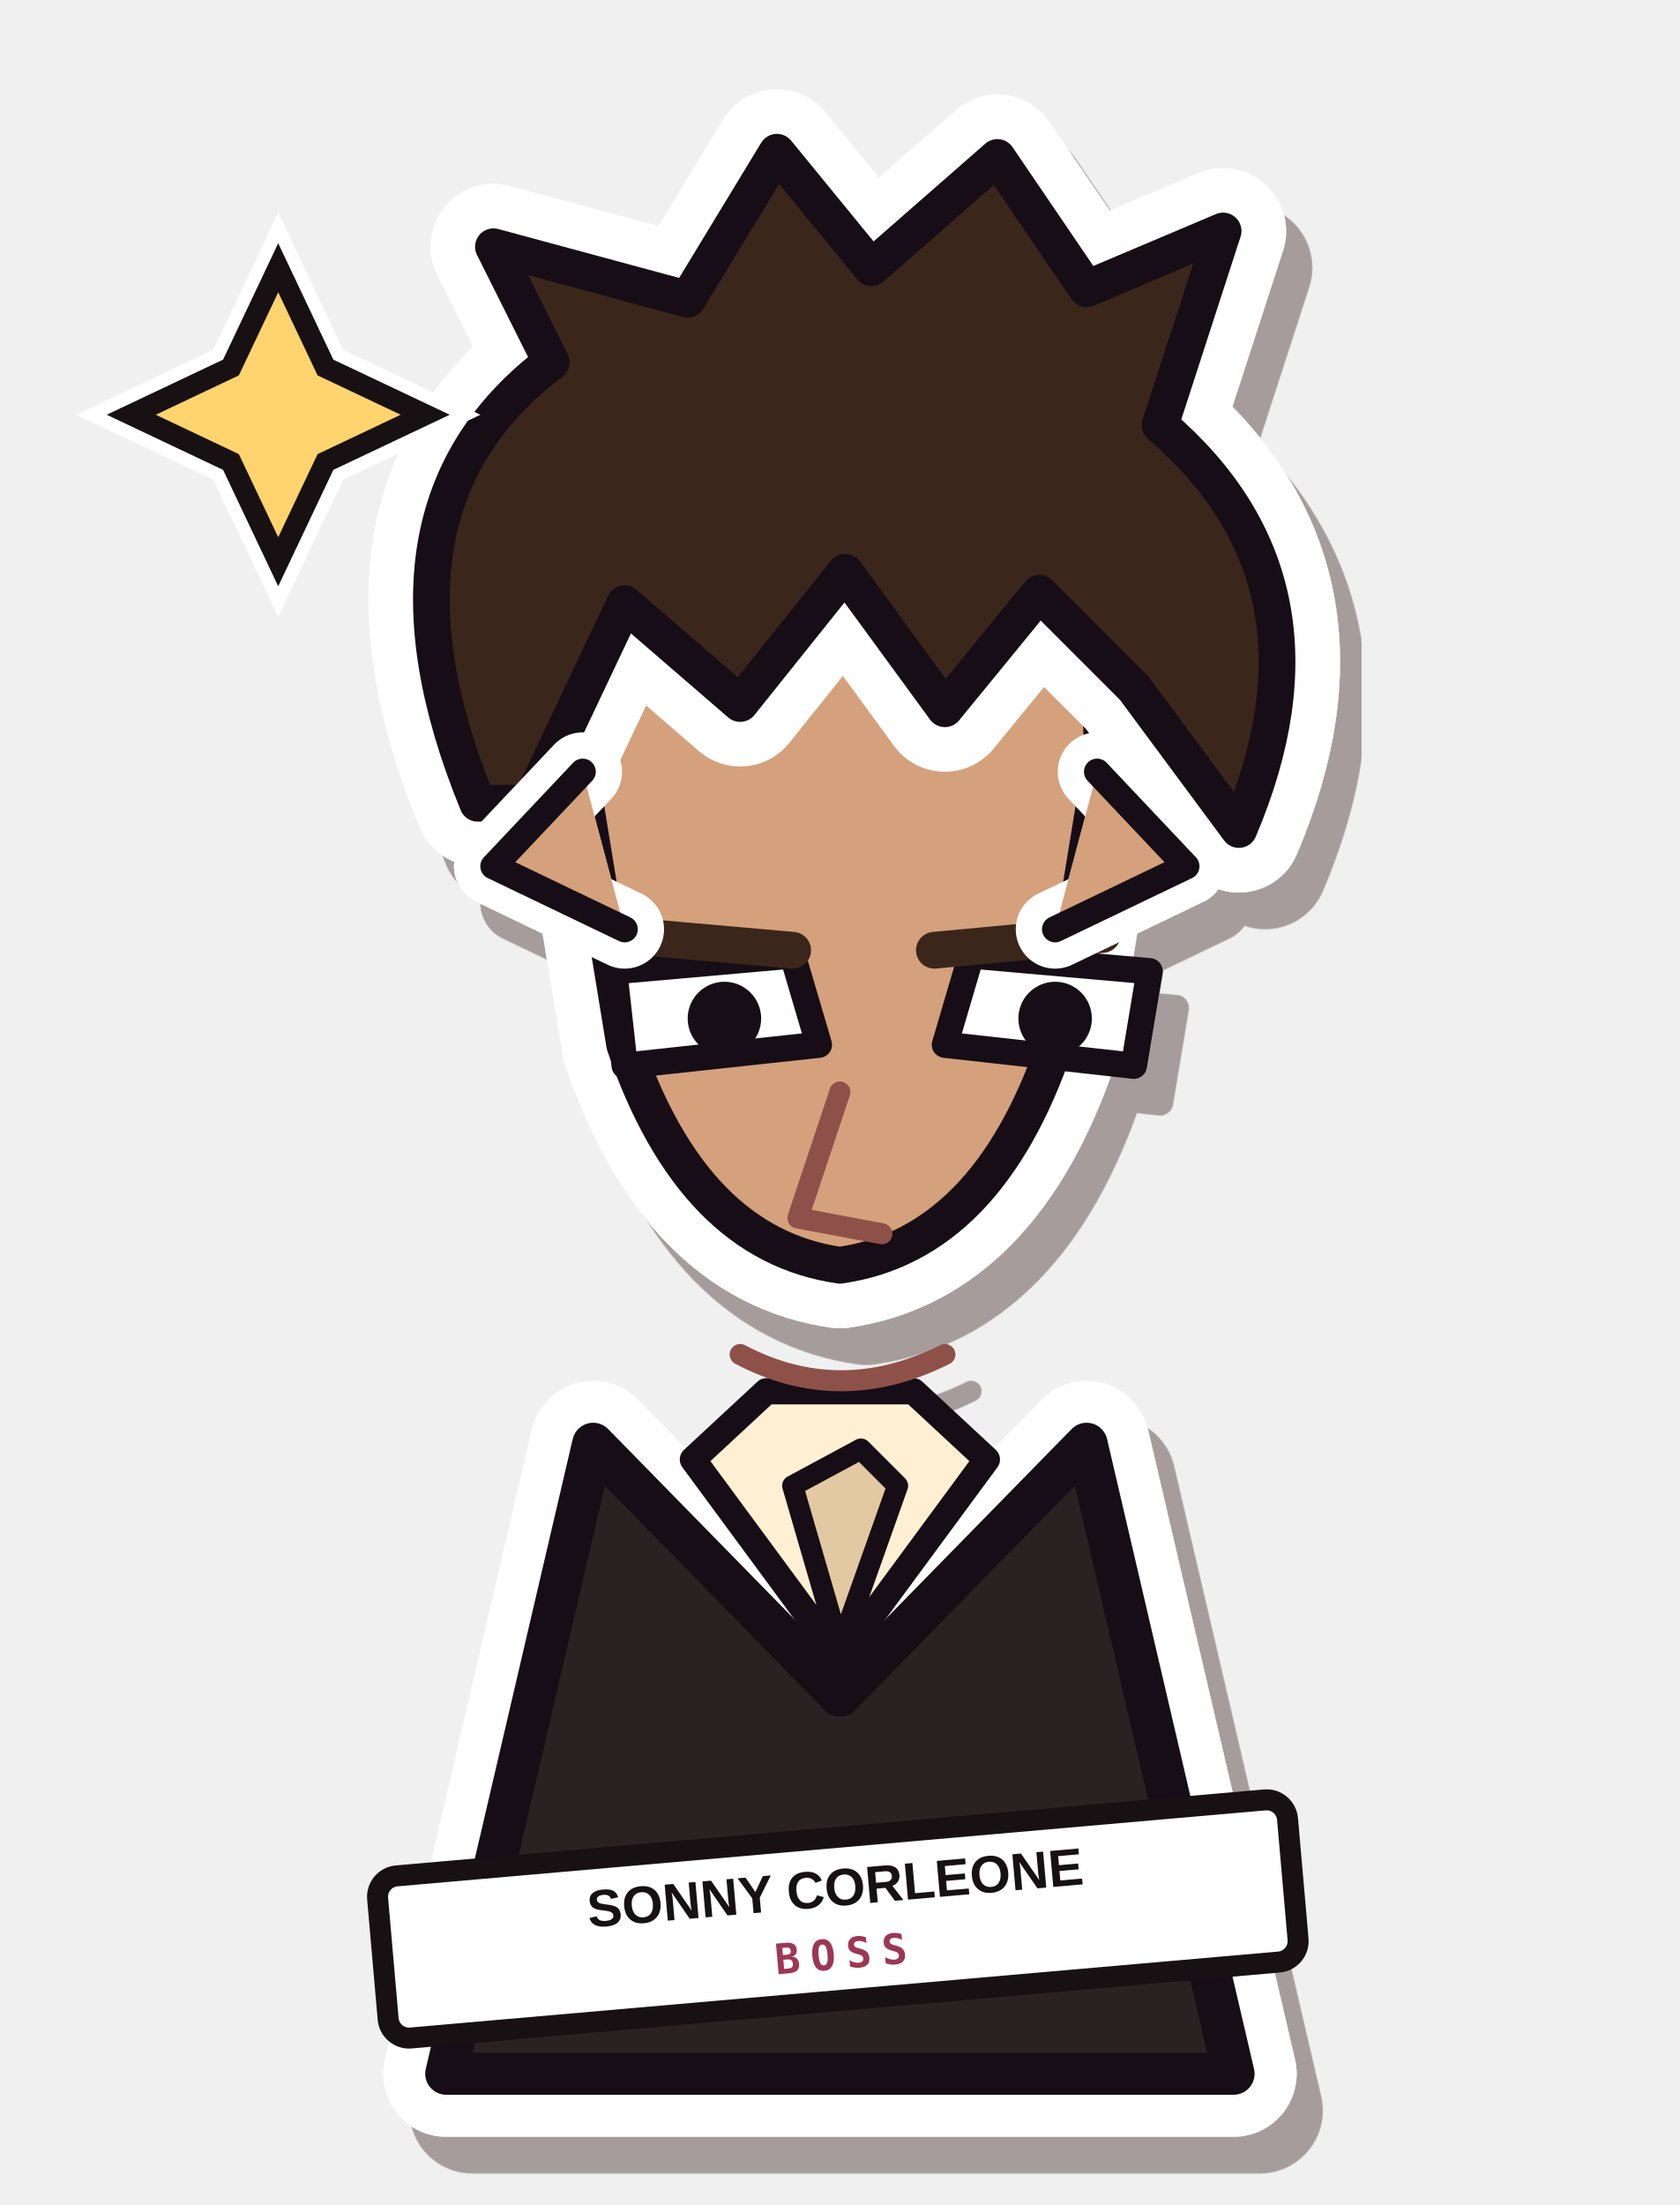
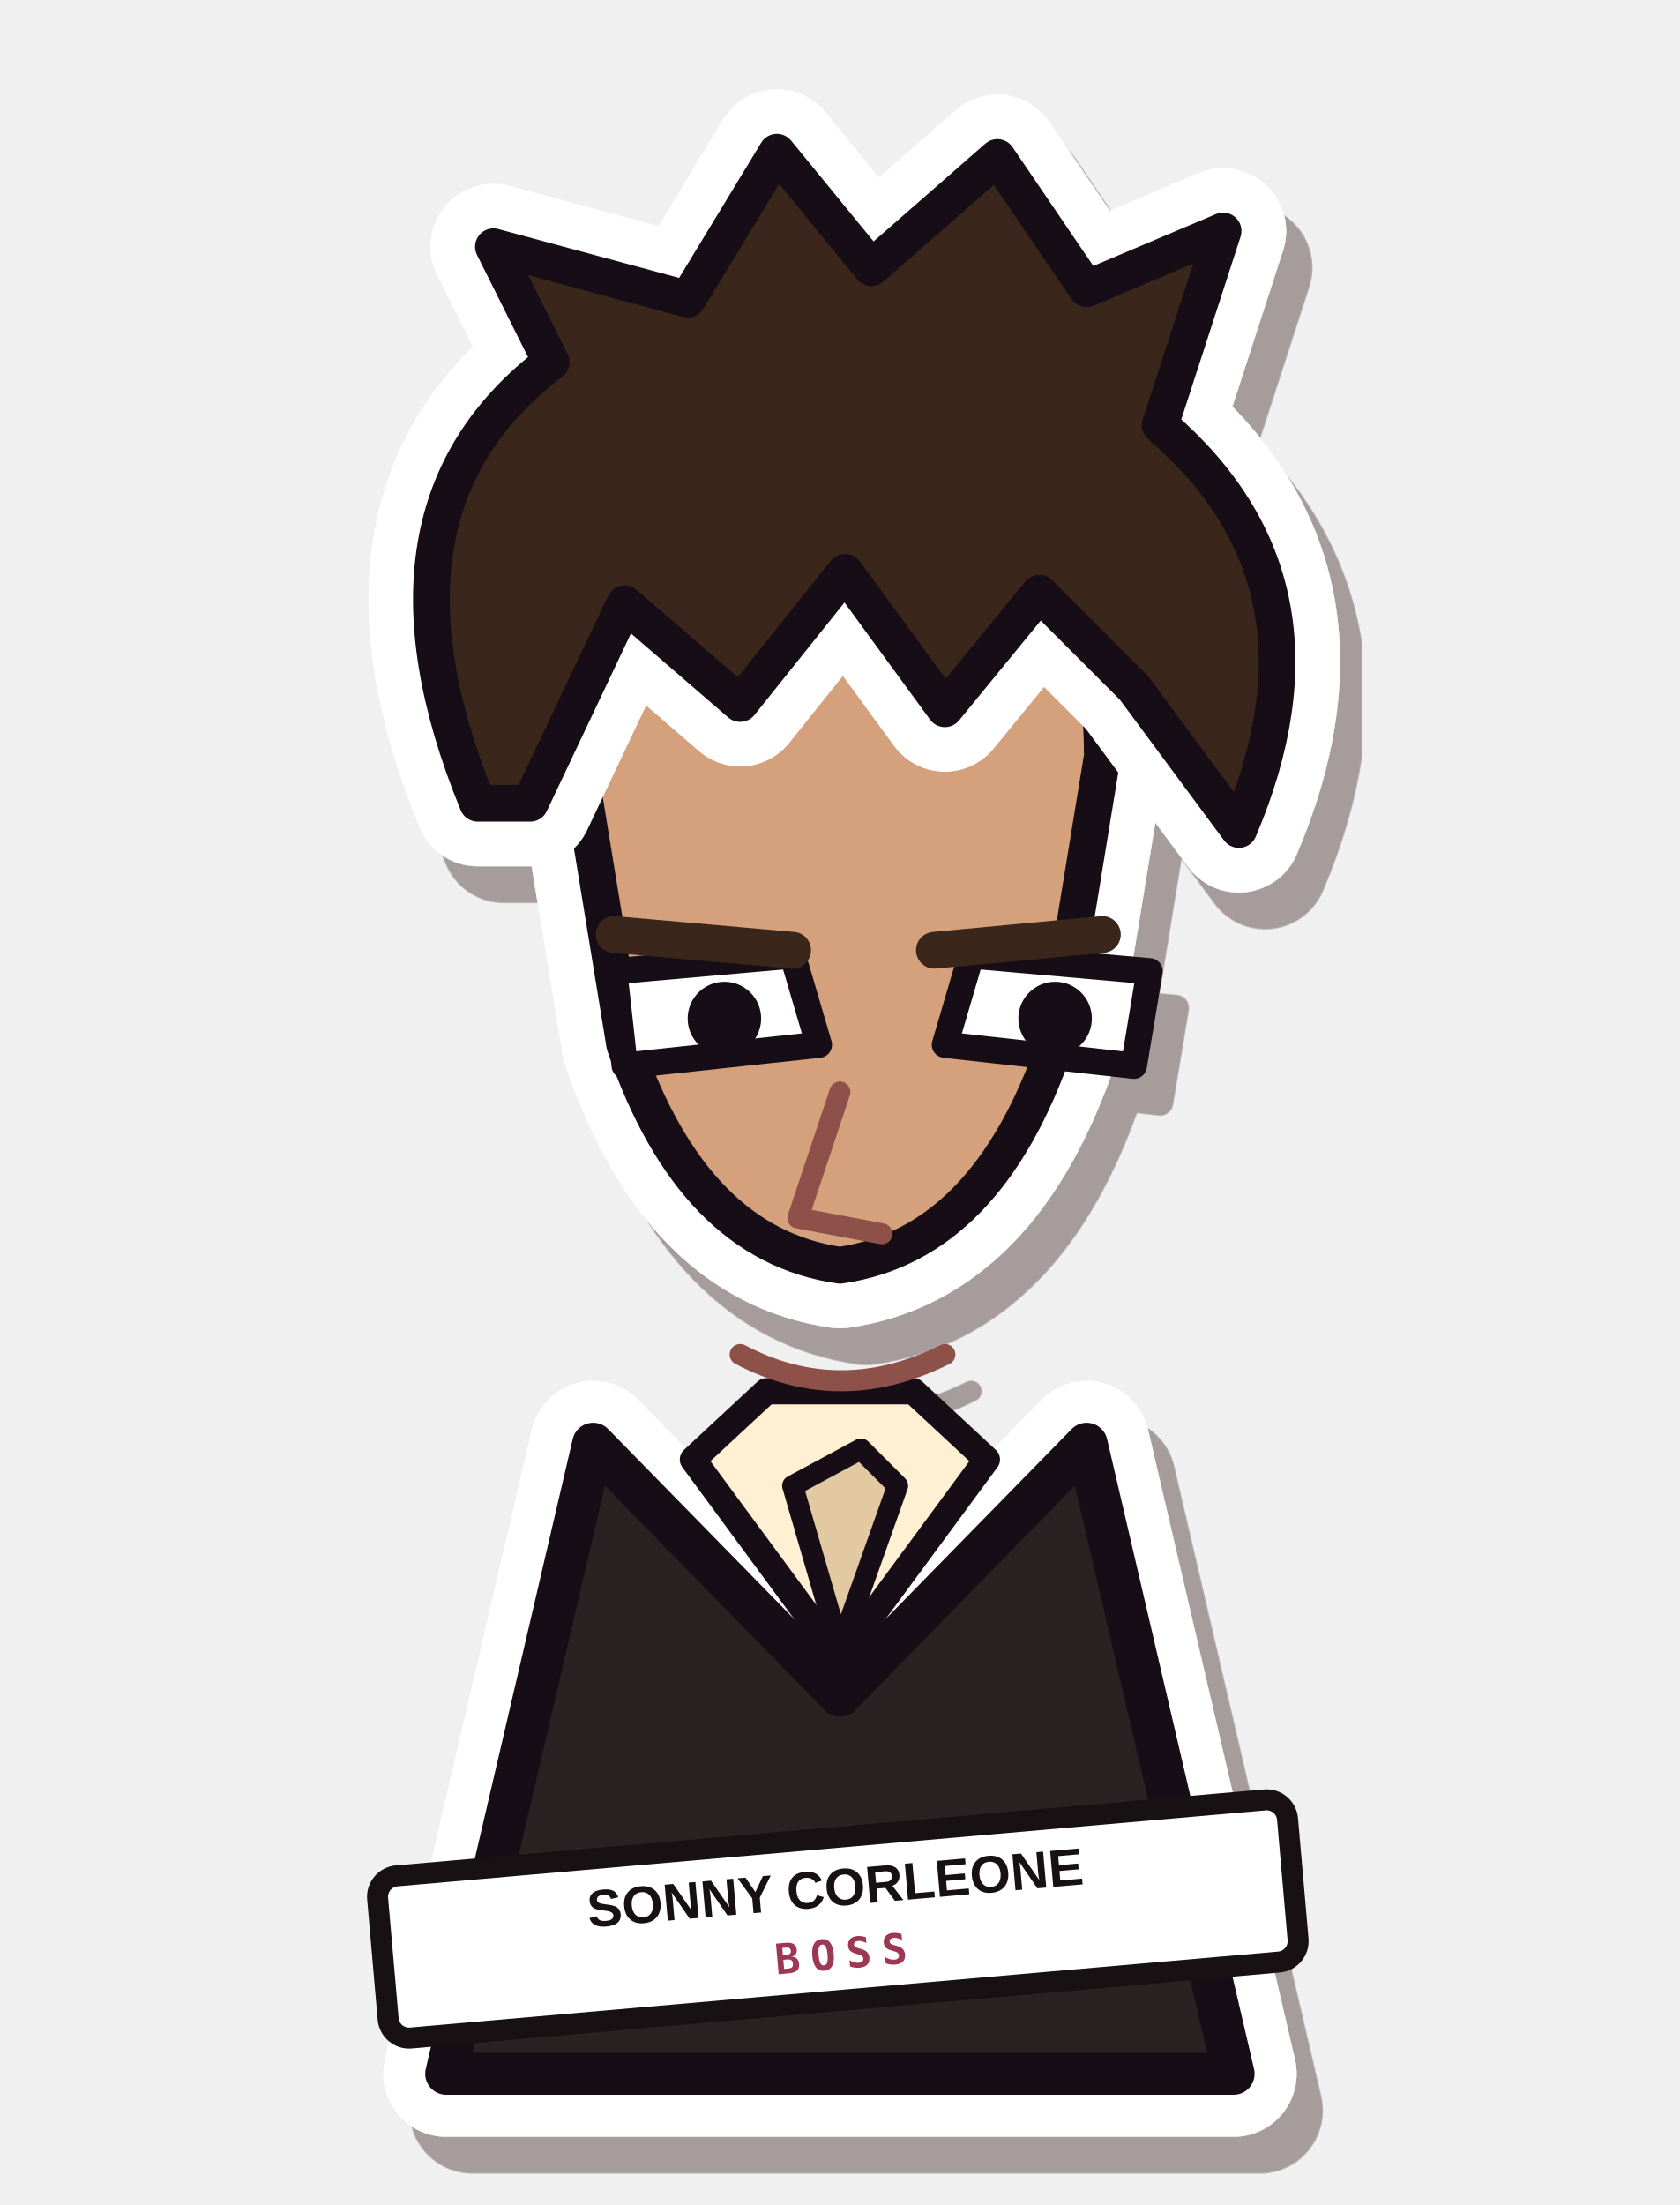
<svg xmlns="http://www.w3.org/2000/svg" viewBox="0 0 320 420" role="img" aria-label="SONNY CORLEONE cartoon sticker">
  <defs>
    <filter id="shadow">
      <feDropShadow dx="5" dy="7" stdDeviation="0" flood-color="#171113" flood-opacity=".35" />
    </filter>
  </defs>
  <g filter="url(#shadow)" stroke-linejoin="round" stroke-linecap="round">
    <path d="M113 275 160 323 207 275 235 395H85Z" fill="#2a2021" stroke="#fff" stroke-width="24" />
    <path d="M113 275 160 323 207 275 235 395H85Z" fill="#2a2021" stroke="#171113" stroke-width="8" />
    <path d="M132 278 160 316 188 278 174 265H146Z" fill="#fff0d4" stroke="#171113" stroke-width="5" />
    <path d="M151 283 160 314 171 283 164 276Z" fill="#e2c9a2" stroke="#171113" stroke-width="4" />
    <path d="M110 144Q110 94 160 88Q210 94 210 144L201 199Q188 237 160 241Q132 237 119 199Z" fill="#d5a07b" stroke="#fff" stroke-width="24" />
    <path d="M110 144Q110 94 160 88Q210 94 210 144L201 199Q188 237 160 241Q132 237 119 199Z" fill="#d5a07b" stroke="#171113" stroke-width="7" />
    <path d="M117 185 151 182 156 199 119 203Z M180 199 185 182 219 185 216 203Z" fill="#fff" stroke="#171113" stroke-width="5" />
    <circle cx="138" cy="194" r="7" fill="#171113" />
    <circle cx="201" cy="194" r="7" fill="#171113" />
    <path d="M117 178 151 181M178 181 210 178" fill="none" stroke="#3a251c" stroke-width="7" />
    <path d="M160 208 152 232 168 235M141 258Q160 268 180 258" fill="none" stroke="#8e5149" stroke-width="4" />
    <path d="M91 153Q68 97 105 69L94 47 131 57 148 29 166 51 190 30 207 55 233 44 221 81Q256 111 236 158L216 131 198 113 180 135 161 109 141 134 119 115 101 153Z" fill="#3a251c" stroke="#fff" stroke-width="24" />
    <path d="M91 153Q68 97 105 69L94 47 131 57 148 29 166 51 190 30 207 55 233 44 221 81Q256 111 236 158L216 131 198 113 180 135 161 109 141 134 119 115 101 153Z" fill="#3a251c" stroke="#171113" stroke-width="7" />
-     <path d="M111 147 94 165 119 177M209 147 226 165 201 177" fill="#d5a07b" stroke="#fff" stroke-width="15" />
-     <path d="M111 147 94 165 119 177M209 147 226 165 201 177" fill="#d5a07b" stroke="#171113" stroke-width="5" />
  </g>
-   <path d="M44 70 53 51 62 70 81 79 62 88 53 107 44 88 25 79Z" fill="#ffd36d" stroke="#fff" stroke-width="9" />
-   <path d="M44 70 53 51 62 70 81 79 62 88 53 107 44 88 25 79Z" fill="#ffd36d" stroke="#171113" stroke-width="4" />
  <g transform="rotate(-5 160 370)">
    <rect x="73" y="350" width="174" height="31" rx="4" fill="#fff" stroke="#171113" stroke-width="4" />
    <text x="160" y="363" font-family="Arial Black,Arial,sans-serif" font-size="10" font-weight="900" text-anchor="middle" fill="#171113">SONNY CORLEONE</text>
    <text x="160" y="375" font-family="monospace" font-size="8" font-weight="900" text-anchor="middle" letter-spacing="2" fill="#9c3754">BOSS</text>
  </g>
</svg>
